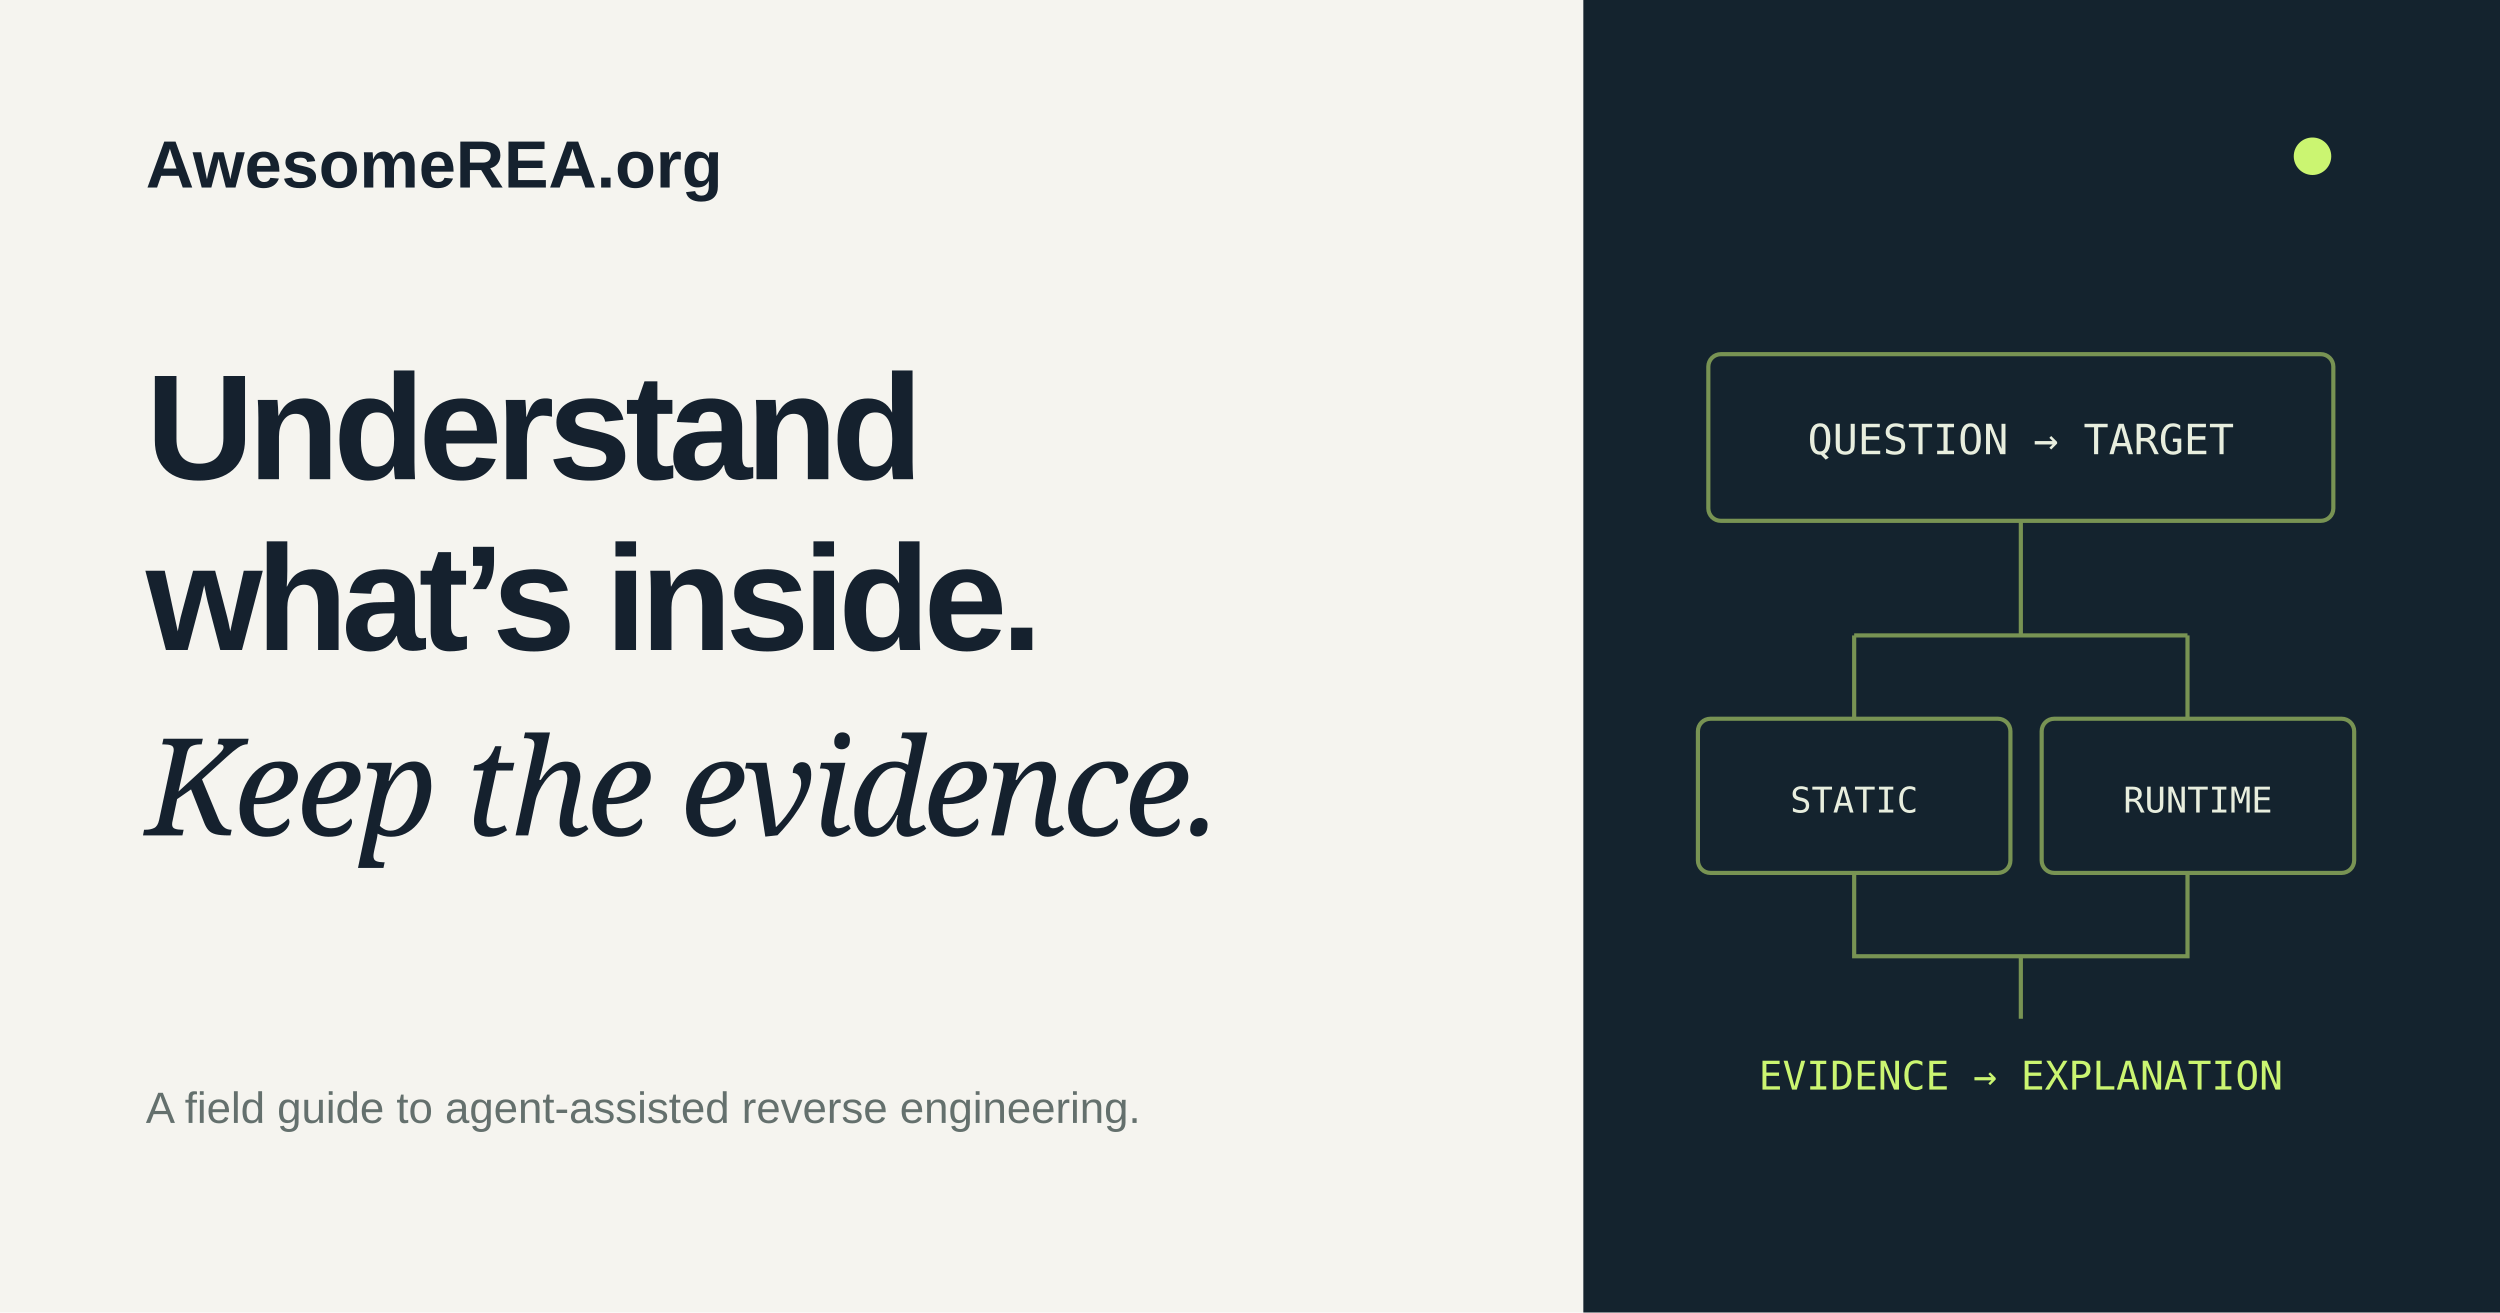
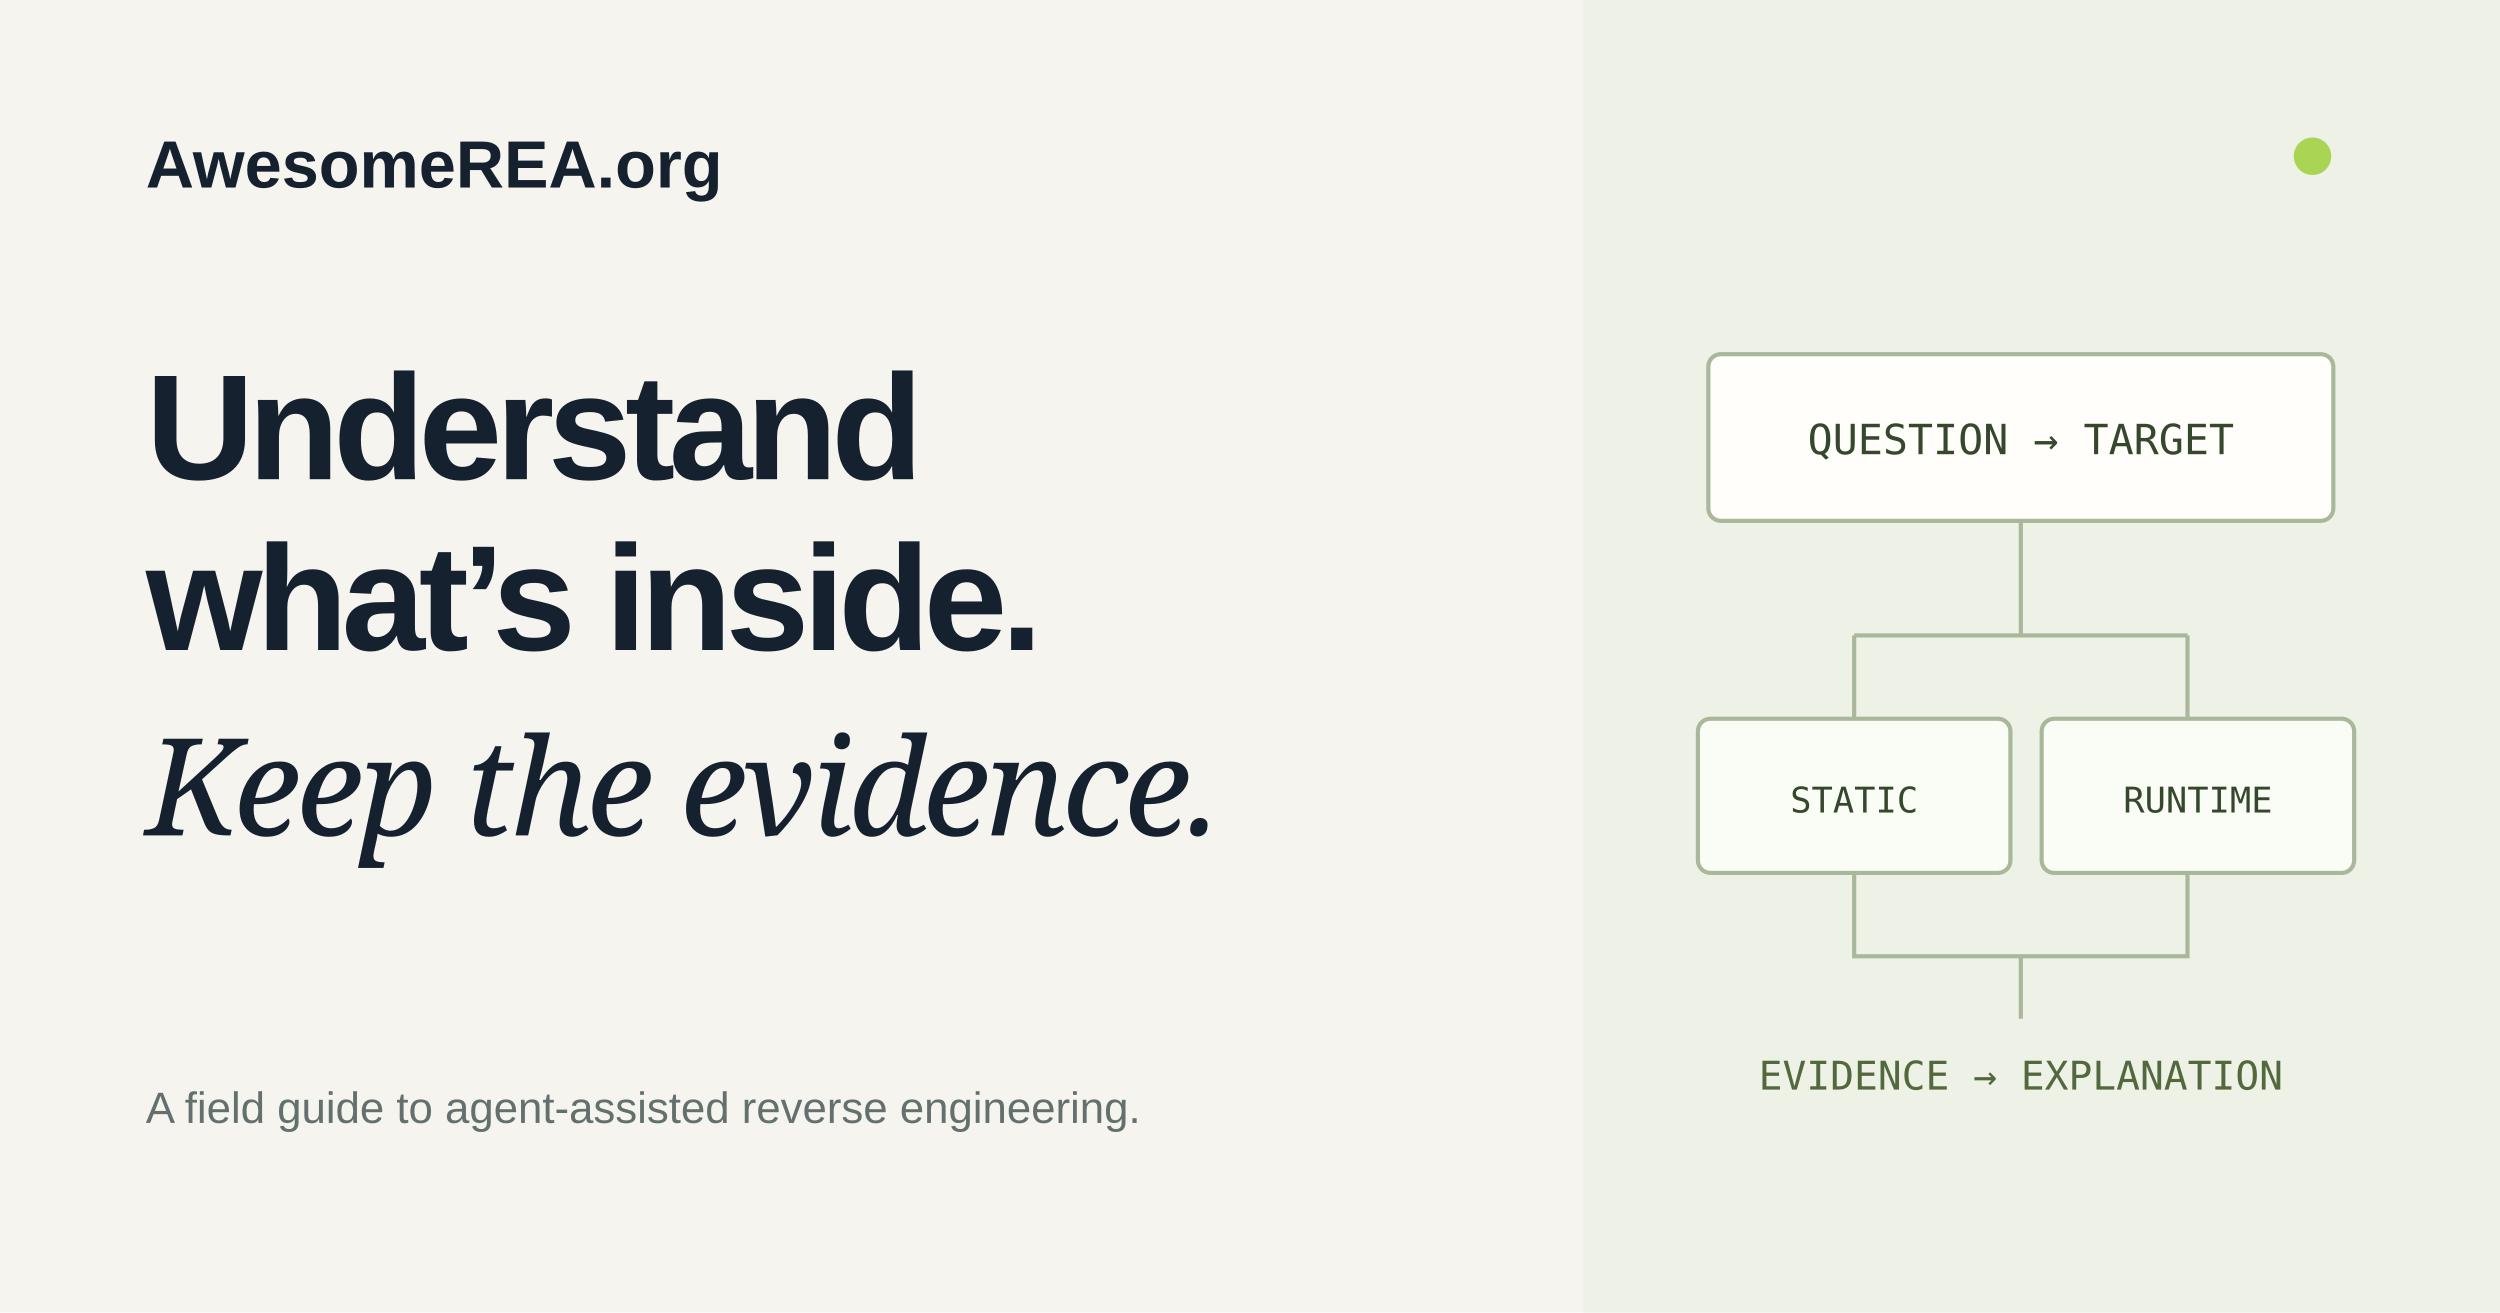
<svg xmlns="http://www.w3.org/2000/svg" width="1200" height="630" viewBox="0 0 1200 630">
  <rect width="1200" height="630" fill="#f5f4ef" />
-   <rect x="760" y="0" width="440" height="630" fill="#14232e" />
+   <rect x="760" y="0" width="440" height="630" fill="#edf1e6" />
  <text x="70" y="90" fill="#15212e" font-family="Arial,sans-serif" font-size="32" font-weight="700">AwesomeREA.org</text>
-   <circle cx="1110" cy="75" r="9" fill="#cbf571" />
+   <circle cx="1110" cy="75" r="9" fill="#aad454" />
  <text x="70" y="230" fill="#15212e" font-family="Arial,sans-serif" font-size="72" font-weight="700" letter-spacing="-3">Understand</text>
  <text x="70" y="312" fill="#15212e" font-family="Arial,sans-serif" font-size="72" font-weight="700" letter-spacing="-3">what’s inside.</text>
  <text x="70" y="401" fill="#15212e" font-family="Georgia,serif" font-size="65" font-style="italic" letter-spacing="-2">Keep the evidence.</text>
  <text x="70" y="539" fill="#64706d" font-family="Arial,sans-serif" font-size="21">A field guide to agent-assisted reverse engineering.</text>
-   <g fill="none" stroke="#789353" stroke-width="2">
-     <rect x="820" y="170" width="300" height="80" rx="6" />
+   <g fill="none" stroke="#a9b79a" stroke-width="2">
+     <rect x="820" y="170" width="300" height="80" rx="6" fill="#fffefa" />
    <path d="M970 250v55M890 305h160M890 305v40M1050 305v40" />
-     <rect x="815" y="345" width="150" height="74" rx="6" />
-     <rect x="980" y="345" width="150" height="74" rx="6" />
+     <rect x="815" y="345" width="150" height="74" rx="6" fill="#fafcf6" />
+     <rect x="980" y="345" width="150" height="74" rx="6" fill="#fafcf6" />
    <path d="M890 419v40h160v-40M970 459v30" />
  </g>
-   <g fill="#e8eede" font-family="monospace" text-anchor="middle">
+   <g fill="#35482d" font-family="monospace" text-anchor="middle">
    <text x="970" y="218" font-size="20">QUESTION → TARGET</text>
    <text x="890" y="390" font-size="17">STATIC</text>
    <text x="1055" y="390" font-size="17">RUNTIME</text>
-     <text x="970" y="523" font-size="19" fill="#cbf571">EVIDENCE → EXPLANATION</text>
+     <text x="970" y="523" font-size="19" fill="#53683c">EVIDENCE → EXPLANATION</text>
  </g>
</svg>
